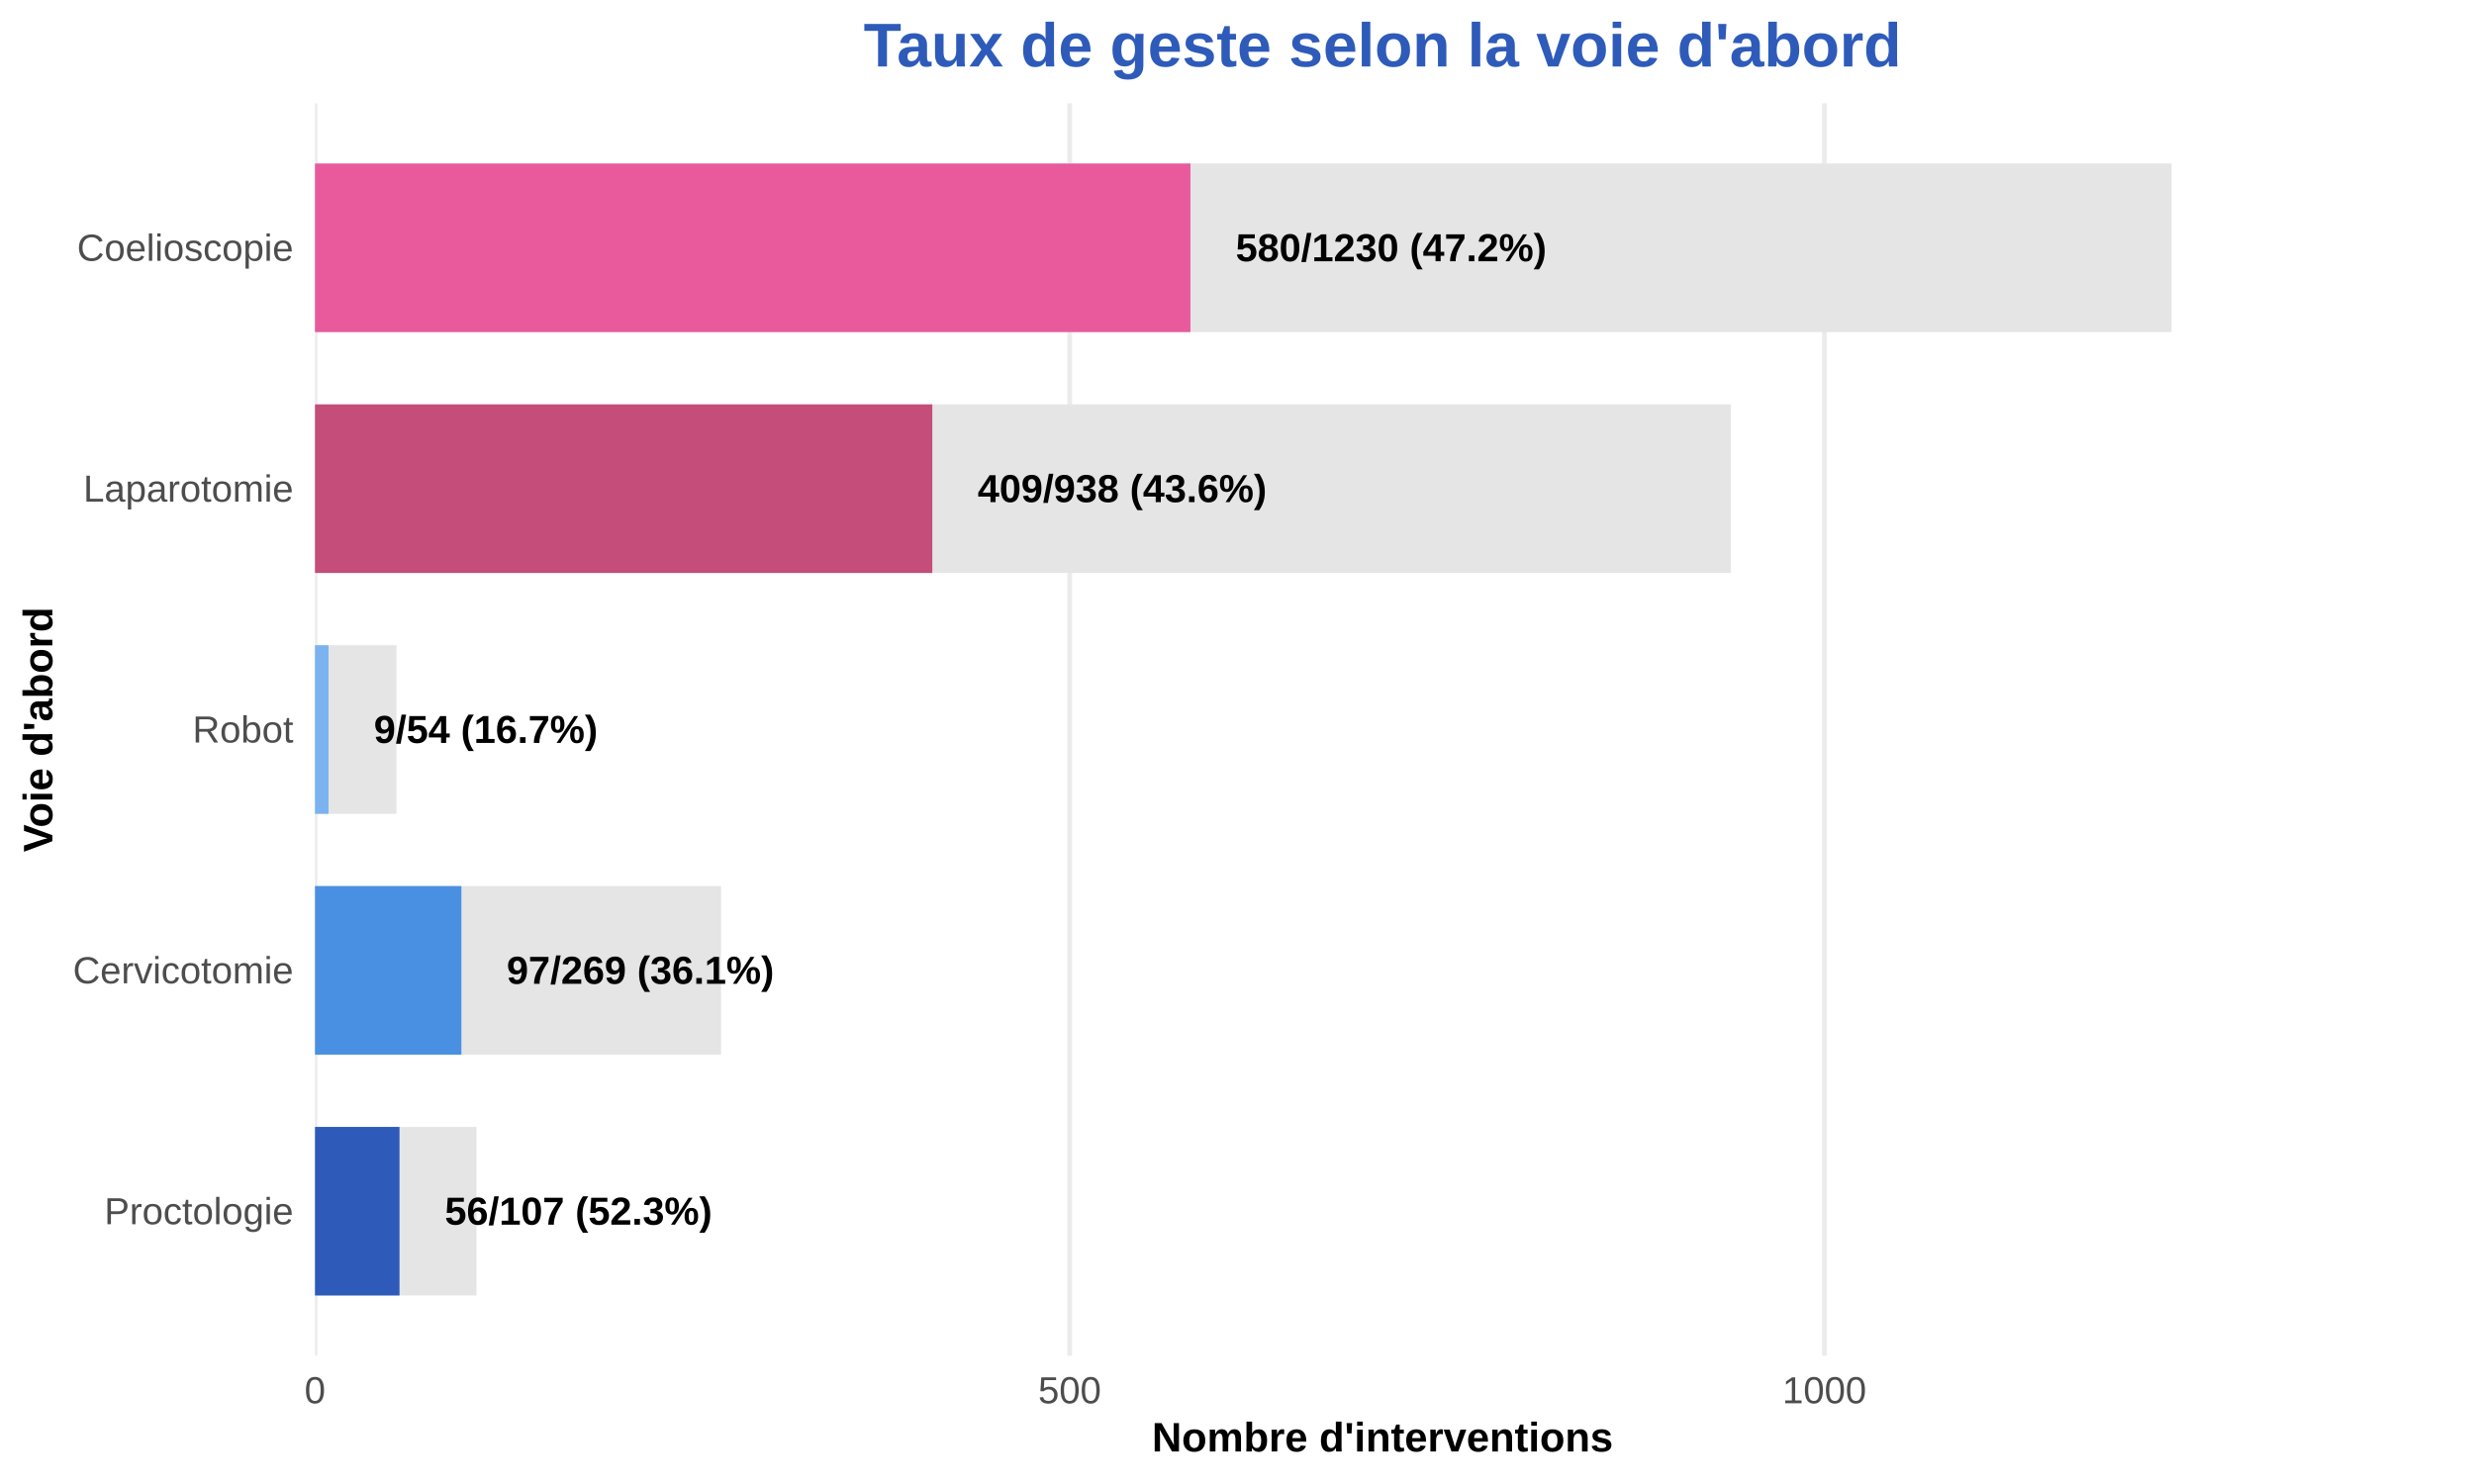
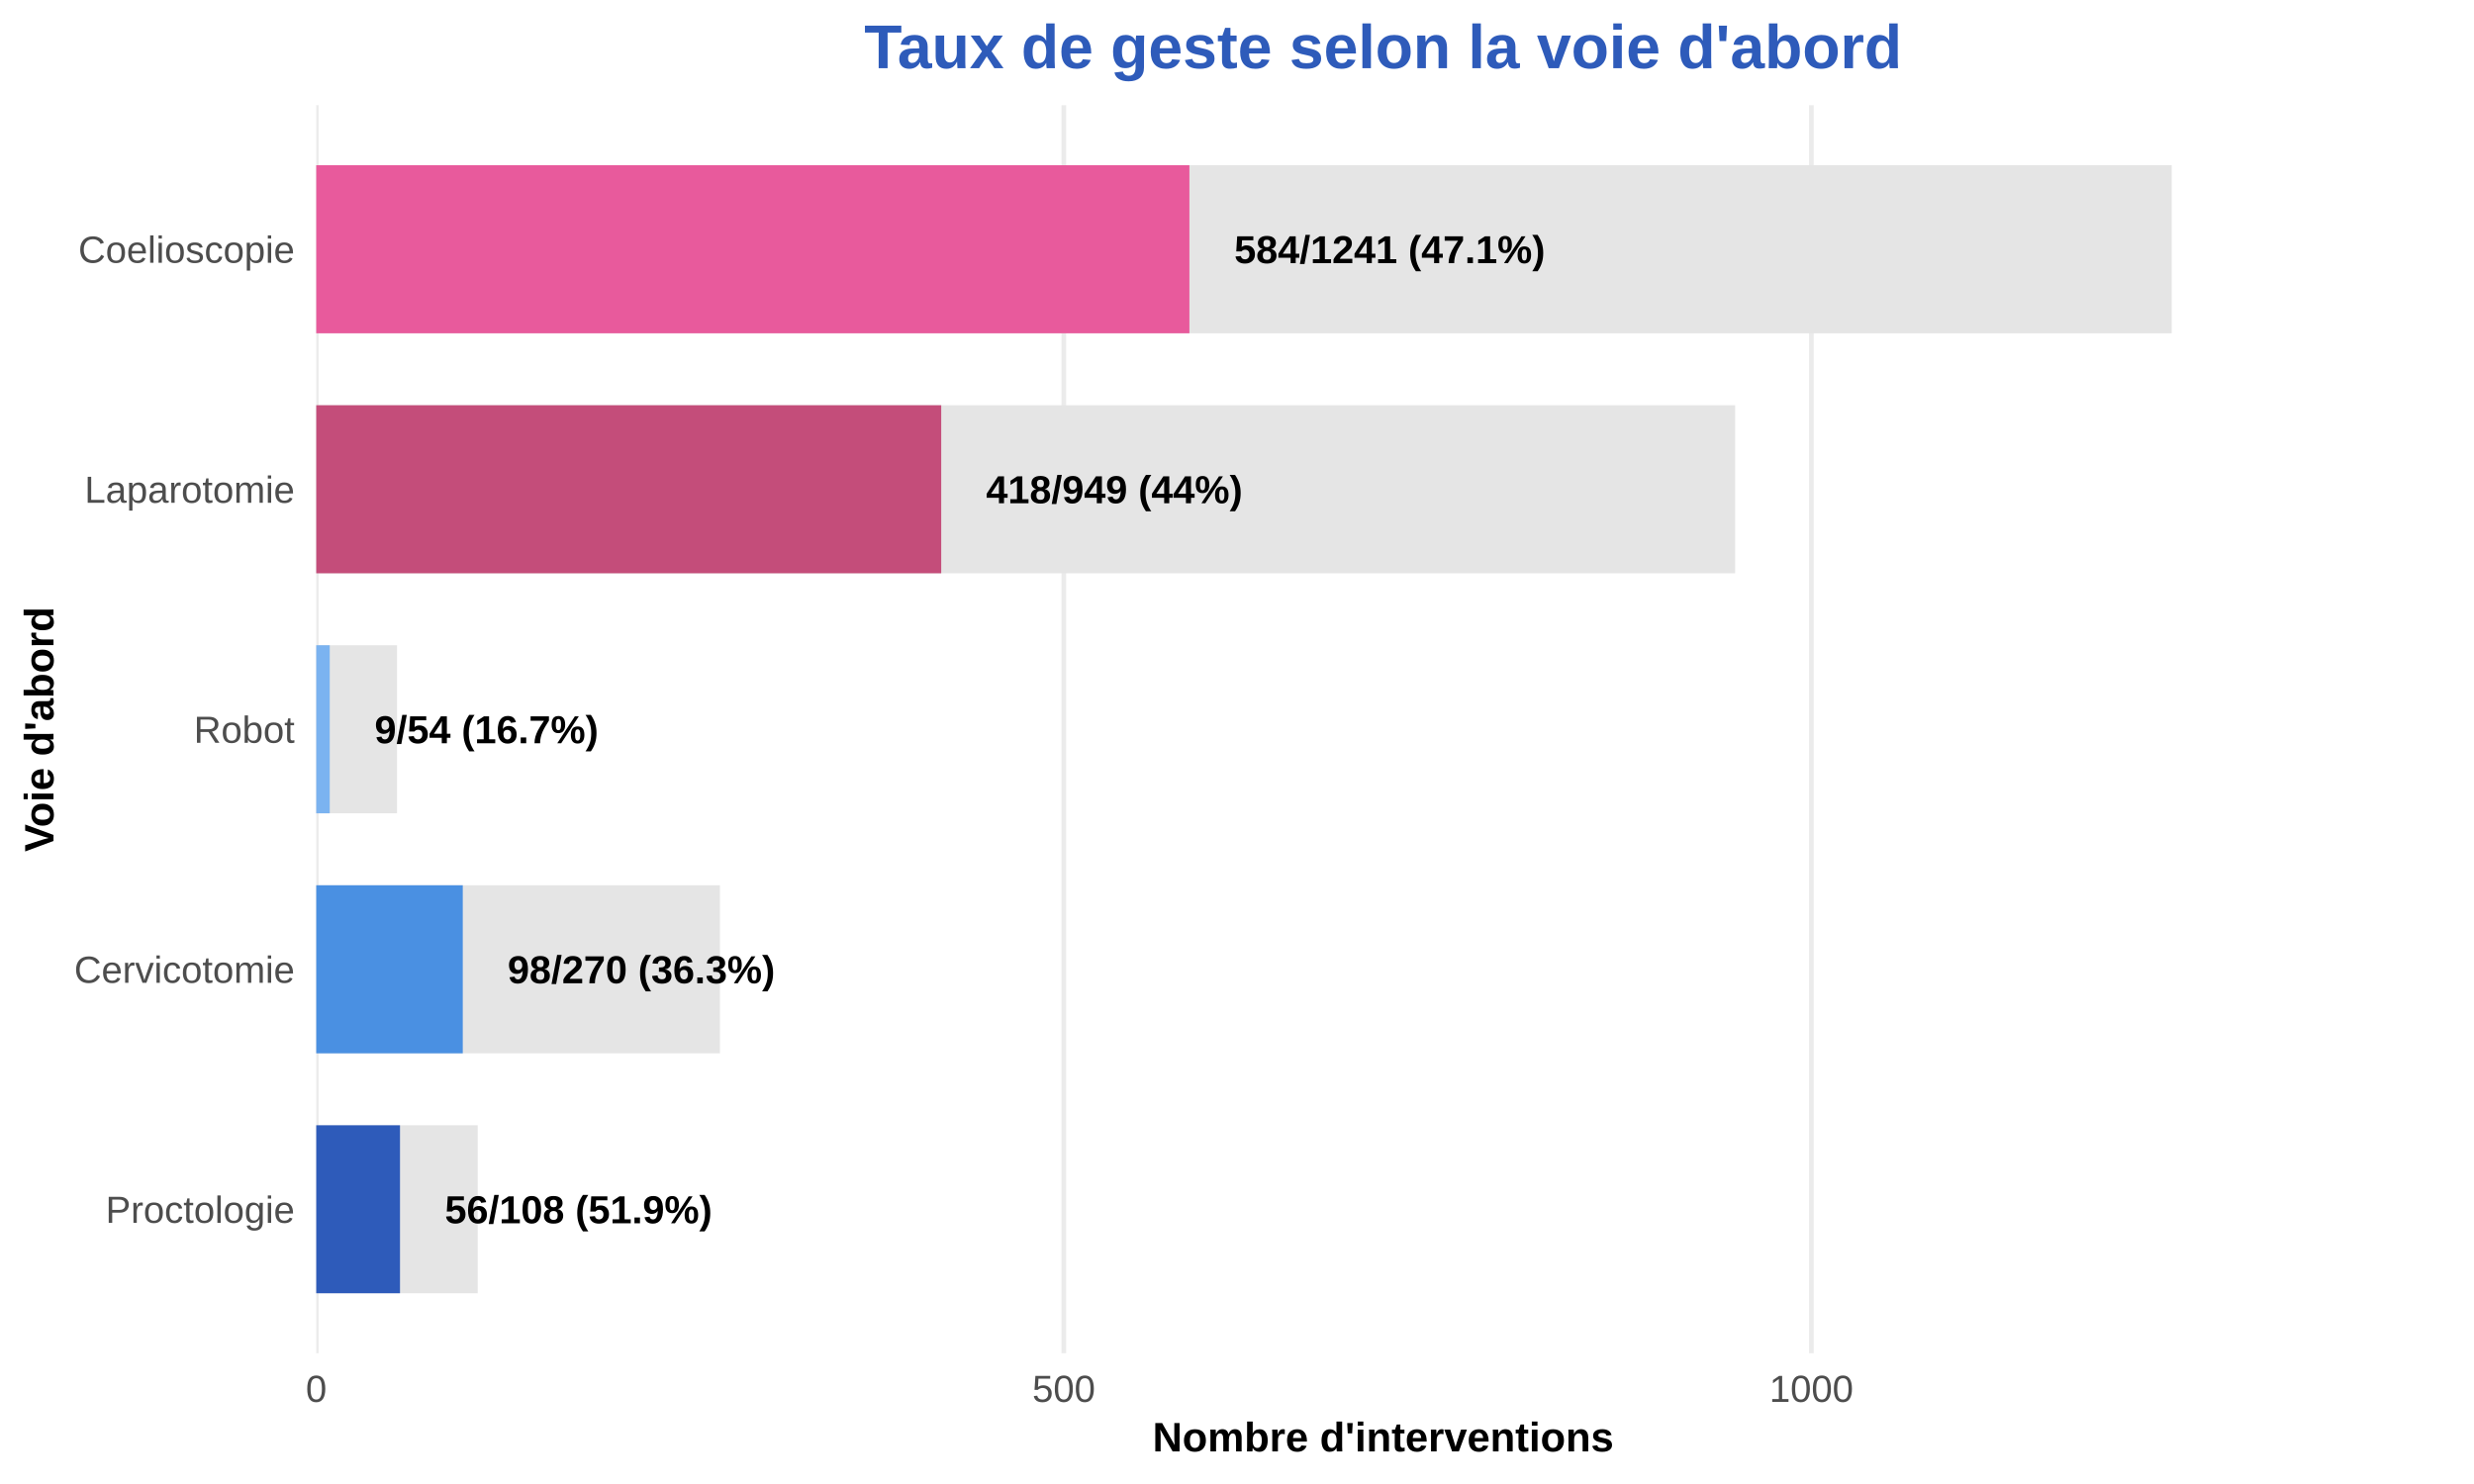
<svg xmlns="http://www.w3.org/2000/svg" width="720.00pt" height="432.00pt" viewBox="0 0 720.00 432.00">
  <g class="svglite">
    <defs>
      <style type="text/css">
    .svglite line, .svglite polyline, .svglite polygon, .svglite path, .svglite rect, .svglite circle {
      fill: none;
      stroke: #000000;
      stroke-linecap: round;
      stroke-linejoin: round;
      stroke-miterlimit: 10.00;
    }
    .svglite text {
      white-space: pre;
    }
    .svglite g.glyphgroup path {
      fill: inherit;
      stroke: none;
    }
  </style>
    </defs>
    <rect width="100%" height="100%" style="stroke: none; fill: #FFFFFF;" />
    <defs>
      <clipPath id="cpMC4wMHw3MjAuMDB8MC4wMHw0MzIuMDA=">
        <rect x="0.00" y="0.00" width="720.00" height="432.00" />
      </clipPath>
    </defs>
    <g clip-path="url(#cpMC4wMHw3MjAuMDB8MC4wMHw0MzIuMDA=)">
-       <rect x="0.00" y="0" width="720.00" height="432.00" style="stroke-width: 1.36; stroke: none; fill: #FFFFFF;" />
+       <rect x="-0" y="0" width="720.00" height="432.00" style="stroke-width: 1.36; stroke: none; fill: #FFFFFF;" />
    </g>
    <defs>
-       <clipPath id="cpOTEuNjd8NzEzLjAzfDMwLjA3fDM5NC42Ng==">
-         <rect x="91.67" y="30.07" width="621.35" height="364.60" />
+       <clipPath id="cpOTIuMDR8NzEzLjAzfDMwLjYzfDM5My45NQ==">
+         <rect x="92.04" y="30.63" width="620.98" height="363.32" />
      </clipPath>
    </defs>
-     <g clip-path="url(#cpOTEuNjd8NzEzLjAzfDMwLjA3fDM5NC42Ng==)">
-       <rect x="91.67" y="30.07" width="621.35" height="364.60" style="stroke-width: 1.36; stroke: none; fill: #FFFFFF;" />
-       <polyline points="91.67,394.66 91.67,30.07 " style="stroke-width: 1.36; stroke: #EBEBEB; stroke-linecap: butt;" />
-       <polyline points="311.31,394.66 311.31,30.07 " style="stroke-width: 1.36; stroke: #EBEBEB; stroke-linecap: butt;" />
-       <polyline points="530.95,394.66 530.95,30.07 " style="stroke-width: 1.36; stroke: #EBEBEB; stroke-linecap: butt;" />
-       <rect x="91.67" y="257.94" width="118.16" height="49.08" style="stroke-width: 1.07; stroke: none; stroke-linecap: butt; stroke-linejoin: miter; fill: #E5E5E5;" />
-       <rect x="91.67" y="47.60" width="540.31" height="49.08" style="stroke-width: 1.07; stroke: none; stroke-linecap: butt; stroke-linejoin: miter; fill: #E5E5E5;" />
-       <rect x="91.67" y="117.71" width="412.04" height="49.08" style="stroke-width: 1.07; stroke: none; stroke-linecap: butt; stroke-linejoin: miter; fill: #E5E5E5;" />
-       <rect x="91.67" y="328.05" width="47.00" height="49.08" style="stroke-width: 1.07; stroke: none; stroke-linecap: butt; stroke-linejoin: miter; fill: #E5E5E5;" />
-       <rect x="91.67" y="187.83" width="23.72" height="49.08" style="stroke-width: 1.07; stroke: none; stroke-linecap: butt; stroke-linejoin: miter; fill: #E5E5E5;" />
-       <rect x="91.67" y="257.94" width="42.61" height="49.08" style="stroke-width: 1.07; stroke: none; stroke-linecap: butt; stroke-linejoin: miter; fill: #4A90E2;" />
-       <rect x="91.67" y="47.60" width="254.78" height="49.08" style="stroke-width: 1.07; stroke: none; stroke-linecap: butt; stroke-linejoin: miter; fill: #E85A9C;" />
-       <rect x="91.67" y="117.71" width="179.66" height="49.08" style="stroke-width: 1.07; stroke: none; stroke-linecap: butt; stroke-linejoin: miter; fill: #C44D7A;" />
-       <rect x="91.67" y="328.05" width="24.60" height="49.08" style="stroke-width: 1.07; stroke: none; stroke-linecap: butt; stroke-linejoin: miter; fill: #2E5BBA;" />
-       <rect x="91.67" y="187.83" width="3.95" height="49.08" style="stroke-width: 1.07; stroke: none; stroke-linecap: butt; stroke-linejoin: miter; fill: #7BB3F0;" />
-       <text x="147.46" y="286.39" style="font-size: 11.38px; font-weight: bold; font-family: &quot;Liberation Sans&quot;;" textLength="77.77px" lengthAdjust="spacingAndGlyphs">97/269 (36.1%)</text>
-       <text x="359.63" y="76.05" style="font-size: 11.38px; font-weight: bold; font-family: &quot;Liberation Sans&quot;;" textLength="90.42px" lengthAdjust="spacingAndGlyphs">580/1230 (47.2%)</text>
-       <text x="284.52" y="146.16" style="font-size: 11.38px; font-weight: bold; font-family: &quot;Liberation Sans&quot;;" textLength="84.09px" lengthAdjust="spacingAndGlyphs">409/938 (43.6%)</text>
-       <text x="129.45" y="356.51" style="font-size: 11.38px; font-weight: bold; font-family: &quot;Liberation Sans&quot;;" textLength="77.77px" lengthAdjust="spacingAndGlyphs">56/107 (52.3%)</text>
-       <text x="108.81" y="216.28" style="font-size: 11.38px; font-weight: bold; font-family: &quot;Liberation Sans&quot;;" textLength="65.11px" lengthAdjust="spacingAndGlyphs">9/54 (16.7%)</text>
+     <g clip-path="url(#cpOTIuMDR8NzEzLjAzfDMwLjYzfDM5My45NQ==)">
+       <rect x="92.04" y="30.63" width="620.98" height="363.32" style="stroke-width: 1.36; stroke: none; fill: #FFFFFF;" />
+       <polyline points="92.04,393.95 92.04,30.63 " style="stroke-width: 1.36; stroke: #EBEBEB; stroke-linecap: butt;" />
+       <polyline points="309.60,393.95 309.60,30.63 " style="stroke-width: 1.36; stroke: #EBEBEB; stroke-linecap: butt;" />
+       <polyline points="527.16,393.95 527.16,30.63 " style="stroke-width: 1.36; stroke: #EBEBEB; stroke-linecap: butt;" />
+       <rect x="92.04" y="257.71" width="117.48" height="48.91" style="stroke-width: 1.07; stroke: none; stroke-linecap: butt; stroke-linejoin: miter; fill: #E5E5E5;" />
+       <rect x="92.04" y="48.10" width="539.99" height="48.91" style="stroke-width: 1.07; stroke: none; stroke-linecap: butt; stroke-linejoin: miter; fill: #E5E5E5;" />
+       <rect x="92.04" y="117.97" width="412.93" height="48.91" style="stroke-width: 1.07; stroke: none; stroke-linecap: butt; stroke-linejoin: miter; fill: #E5E5E5;" />
+       <rect x="92.04" y="327.57" width="46.99" height="48.91" style="stroke-width: 1.07; stroke: none; stroke-linecap: butt; stroke-linejoin: miter; fill: #E5E5E5;" />
+       <rect x="92.04" y="187.84" width="23.50" height="48.91" style="stroke-width: 1.07; stroke: none; stroke-linecap: butt; stroke-linejoin: miter; fill: #E5E5E5;" />
+       <rect x="92.04" y="257.71" width="42.64" height="48.91" style="stroke-width: 1.07; stroke: none; stroke-linecap: butt; stroke-linejoin: miter; fill: #4A90E2;" />
+       <rect x="92.04" y="48.10" width="254.11" height="48.91" style="stroke-width: 1.07; stroke: none; stroke-linecap: butt; stroke-linejoin: miter; fill: #E85A9C;" />
+       <rect x="92.04" y="117.97" width="181.88" height="48.91" style="stroke-width: 1.07; stroke: none; stroke-linecap: butt; stroke-linejoin: miter; fill: #C44D7A;" />
+       <rect x="92.04" y="327.57" width="24.37" height="48.91" style="stroke-width: 1.07; stroke: none; stroke-linecap: butt; stroke-linejoin: miter; fill: #2E5BBA;" />
+       <rect x="92.04" y="187.84" width="3.92" height="48.91" style="stroke-width: 1.07; stroke: none; stroke-linecap: butt; stroke-linejoin: miter; fill: #7BB3F0;" />
+       <text x="147.74" y="286.23" style="font-size: 11.38px; font-weight: bold; font-family: &quot;Arial&quot;;" textLength="77.77px" lengthAdjust="spacingAndGlyphs">98/270 (36.3%)</text>
+       <text x="359.21" y="76.62" style="font-size: 11.38px; font-weight: bold; font-family: &quot;Arial&quot;;" textLength="90.42px" lengthAdjust="spacingAndGlyphs">584/1241 (47.1%)</text>
+       <text x="286.98" y="146.49" style="font-size: 11.38px; font-weight: bold; font-family: &quot;Arial&quot;;" textLength="74.61px" lengthAdjust="spacingAndGlyphs">418/949 (44%)</text>
+       <text x="129.46" y="356.10" style="font-size: 11.38px; font-weight: bold; font-family: &quot;Arial&quot;;" textLength="77.77px" lengthAdjust="spacingAndGlyphs">56/108 (51.9%)</text>
+       <text x="109.01" y="216.36" style="font-size: 11.38px; font-weight: bold; font-family: &quot;Arial&quot;;" textLength="65.11px" lengthAdjust="spacingAndGlyphs">9/54 (16.7%)</text>
    </g>
    <g clip-path="url(#cpMC4wMHw3MjAuMDB8MC4wMHw0MzIuMDA=)">
-       <text x="85.40" y="356.38" text-anchor="end" style="font-size: 11.00px;fill: #4D4D4D; font-family: &quot;Liberation Sans&quot;;" textLength="55.06px" lengthAdjust="spacingAndGlyphs">Proctologie</text>
-       <text x="85.40" y="286.26" text-anchor="end" style="font-size: 11.00px;fill: #4D4D4D; font-family: &quot;Liberation Sans&quot;;" textLength="64.19px" lengthAdjust="spacingAndGlyphs">Cervicotomie</text>
-       <text x="85.40" y="216.15" text-anchor="end" style="font-size: 11.00px;fill: #4D4D4D; font-family: &quot;Liberation Sans&quot;;" textLength="29.38px" lengthAdjust="spacingAndGlyphs">Robot</text>
-       <text x="85.40" y="146.04" text-anchor="end" style="font-size: 11.00px;fill: #4D4D4D; font-family: &quot;Liberation Sans&quot;;" textLength="61.19px" lengthAdjust="spacingAndGlyphs">Laparotomie</text>
-       <text x="85.40" y="75.92" text-anchor="end" style="font-size: 11.00px;fill: #4D4D4D; font-family: &quot;Liberation Sans&quot;;" textLength="63.00px" lengthAdjust="spacingAndGlyphs">Coelioscopie</text>
-       <text x="91.67" y="408.51" text-anchor="middle" style="font-size: 11.00px;fill: #4D4D4D; font-family: &quot;Liberation Sans&quot;;" textLength="6.12px" lengthAdjust="spacingAndGlyphs">0</text>
-       <text x="311.31" y="408.51" text-anchor="middle" style="font-size: 11.00px;fill: #4D4D4D; font-family: &quot;Liberation Sans&quot;;" textLength="18.38px" lengthAdjust="spacingAndGlyphs">500</text>
-       <text x="530.95" y="408.51" text-anchor="middle" style="font-size: 11.00px;fill: #4D4D4D; font-family: &quot;Liberation Sans&quot;;" textLength="24.50px" lengthAdjust="spacingAndGlyphs">1000</text>
-       <text x="402.35" y="422.53" text-anchor="middle" style="font-size: 12.00px; font-weight: bold; font-family: &quot;Liberation Sans&quot;;" textLength="134.19px" lengthAdjust="spacingAndGlyphs">Nombre d'interventions</text>
-       <text transform="translate(15.23,212.37) rotate(-90)" text-anchor="middle" style="font-size: 12.00px; font-weight: bold; font-family: &quot;Liberation Sans&quot;;" textLength="71.28px" lengthAdjust="spacingAndGlyphs">Voie d'abord</text>
-       <text x="402.35" y="19.36" text-anchor="middle" style="font-size: 18.00px; font-weight: bold;fill: #2E5BBA; font-family: &quot;Liberation Sans&quot;;" textLength="302.14px" lengthAdjust="spacingAndGlyphs">Taux de geste selon la voie d'abord</text>
+       <text x="85.77" y="355.97" text-anchor="end" style="font-size: 11.00px;fill: #4D4D4D; font-family: &quot;Arial&quot;;" textLength="55.06px" lengthAdjust="spacingAndGlyphs">Proctologie</text>
+       <text x="85.77" y="286.10" text-anchor="end" style="font-size: 11.00px;fill: #4D4D4D; font-family: &quot;Arial&quot;;" textLength="64.19px" lengthAdjust="spacingAndGlyphs">Cervicotomie</text>
+       <text x="85.77" y="216.23" text-anchor="end" style="font-size: 11.00px;fill: #4D4D4D; font-family: &quot;Arial&quot;;" textLength="29.38px" lengthAdjust="spacingAndGlyphs">Robot</text>
+       <text x="85.77" y="146.36" text-anchor="end" style="font-size: 11.00px;fill: #4D4D4D; font-family: &quot;Arial&quot;;" textLength="61.19px" lengthAdjust="spacingAndGlyphs">Laparotomie</text>
+       <text x="85.77" y="76.49" text-anchor="end" style="font-size: 11.00px;fill: #4D4D4D; font-family: &quot;Arial&quot;;" textLength="63.00px" lengthAdjust="spacingAndGlyphs">Coelioscopie</text>
+       <text x="92.04" y="408.10" text-anchor="middle" style="font-size: 11.00px;fill: #4D4D4D; font-family: &quot;Arial&quot;;" textLength="6.12px" lengthAdjust="spacingAndGlyphs">0</text>
+       <text x="309.60" y="408.10" text-anchor="middle" style="font-size: 11.00px;fill: #4D4D4D; font-family: &quot;Arial&quot;;" textLength="18.38px" lengthAdjust="spacingAndGlyphs">500</text>
+       <text x="527.16" y="408.10" text-anchor="middle" style="font-size: 11.00px;fill: #4D4D4D; font-family: &quot;Arial&quot;;" textLength="24.50px" lengthAdjust="spacingAndGlyphs">1000</text>
+       <text x="402.53" y="422.51" text-anchor="middle" style="font-size: 12.00px; font-weight: bold; font-family: &quot;Arial&quot;;" textLength="134.19px" lengthAdjust="spacingAndGlyphs">Nombre d'interventions</text>
+       <text transform="translate(15.57,212.29) rotate(-90)" text-anchor="middle" style="font-size: 12.00px; font-weight: bold; font-family: &quot;Arial&quot;;" textLength="71.28px" lengthAdjust="spacingAndGlyphs">Voie d'abord</text>
+       <text x="402.53" y="19.86" text-anchor="middle" style="font-size: 18.00px; font-weight: bold;fill: #2E5BBA; font-family: &quot;Arial&quot;;" textLength="302.14px" lengthAdjust="spacingAndGlyphs">Taux de geste selon la voie d'abord</text>
    </g>
  </g>
</svg>
